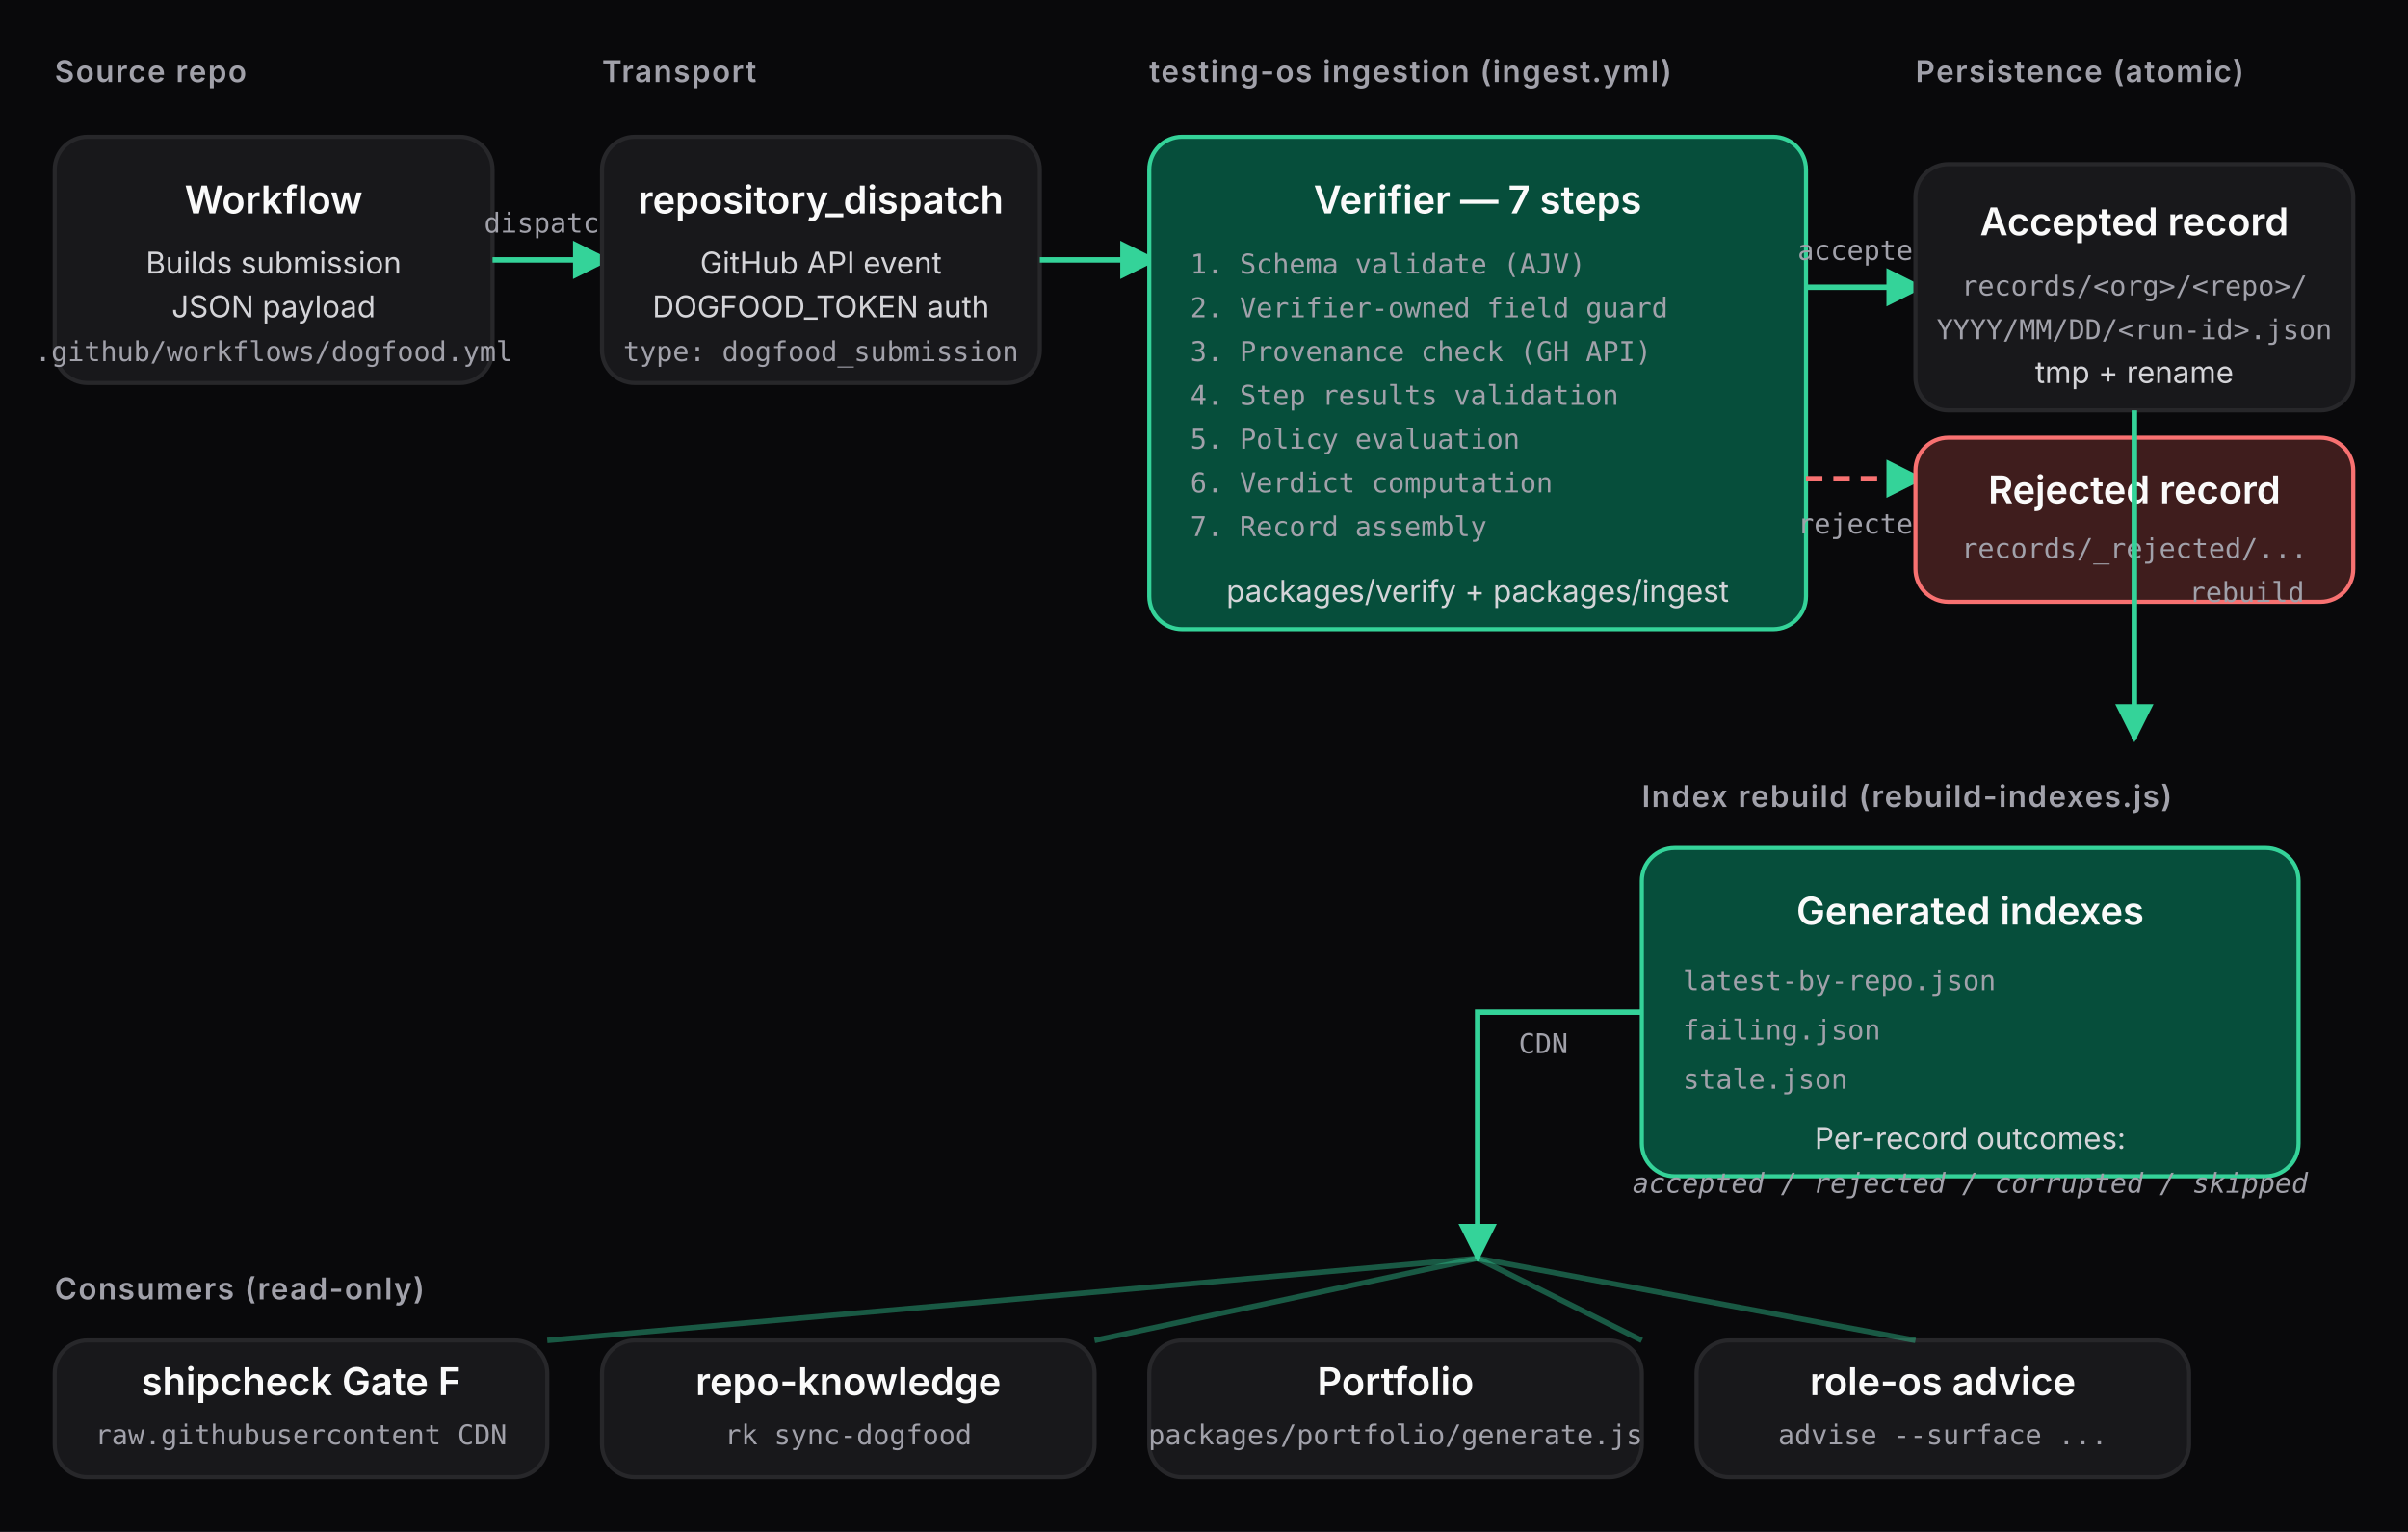
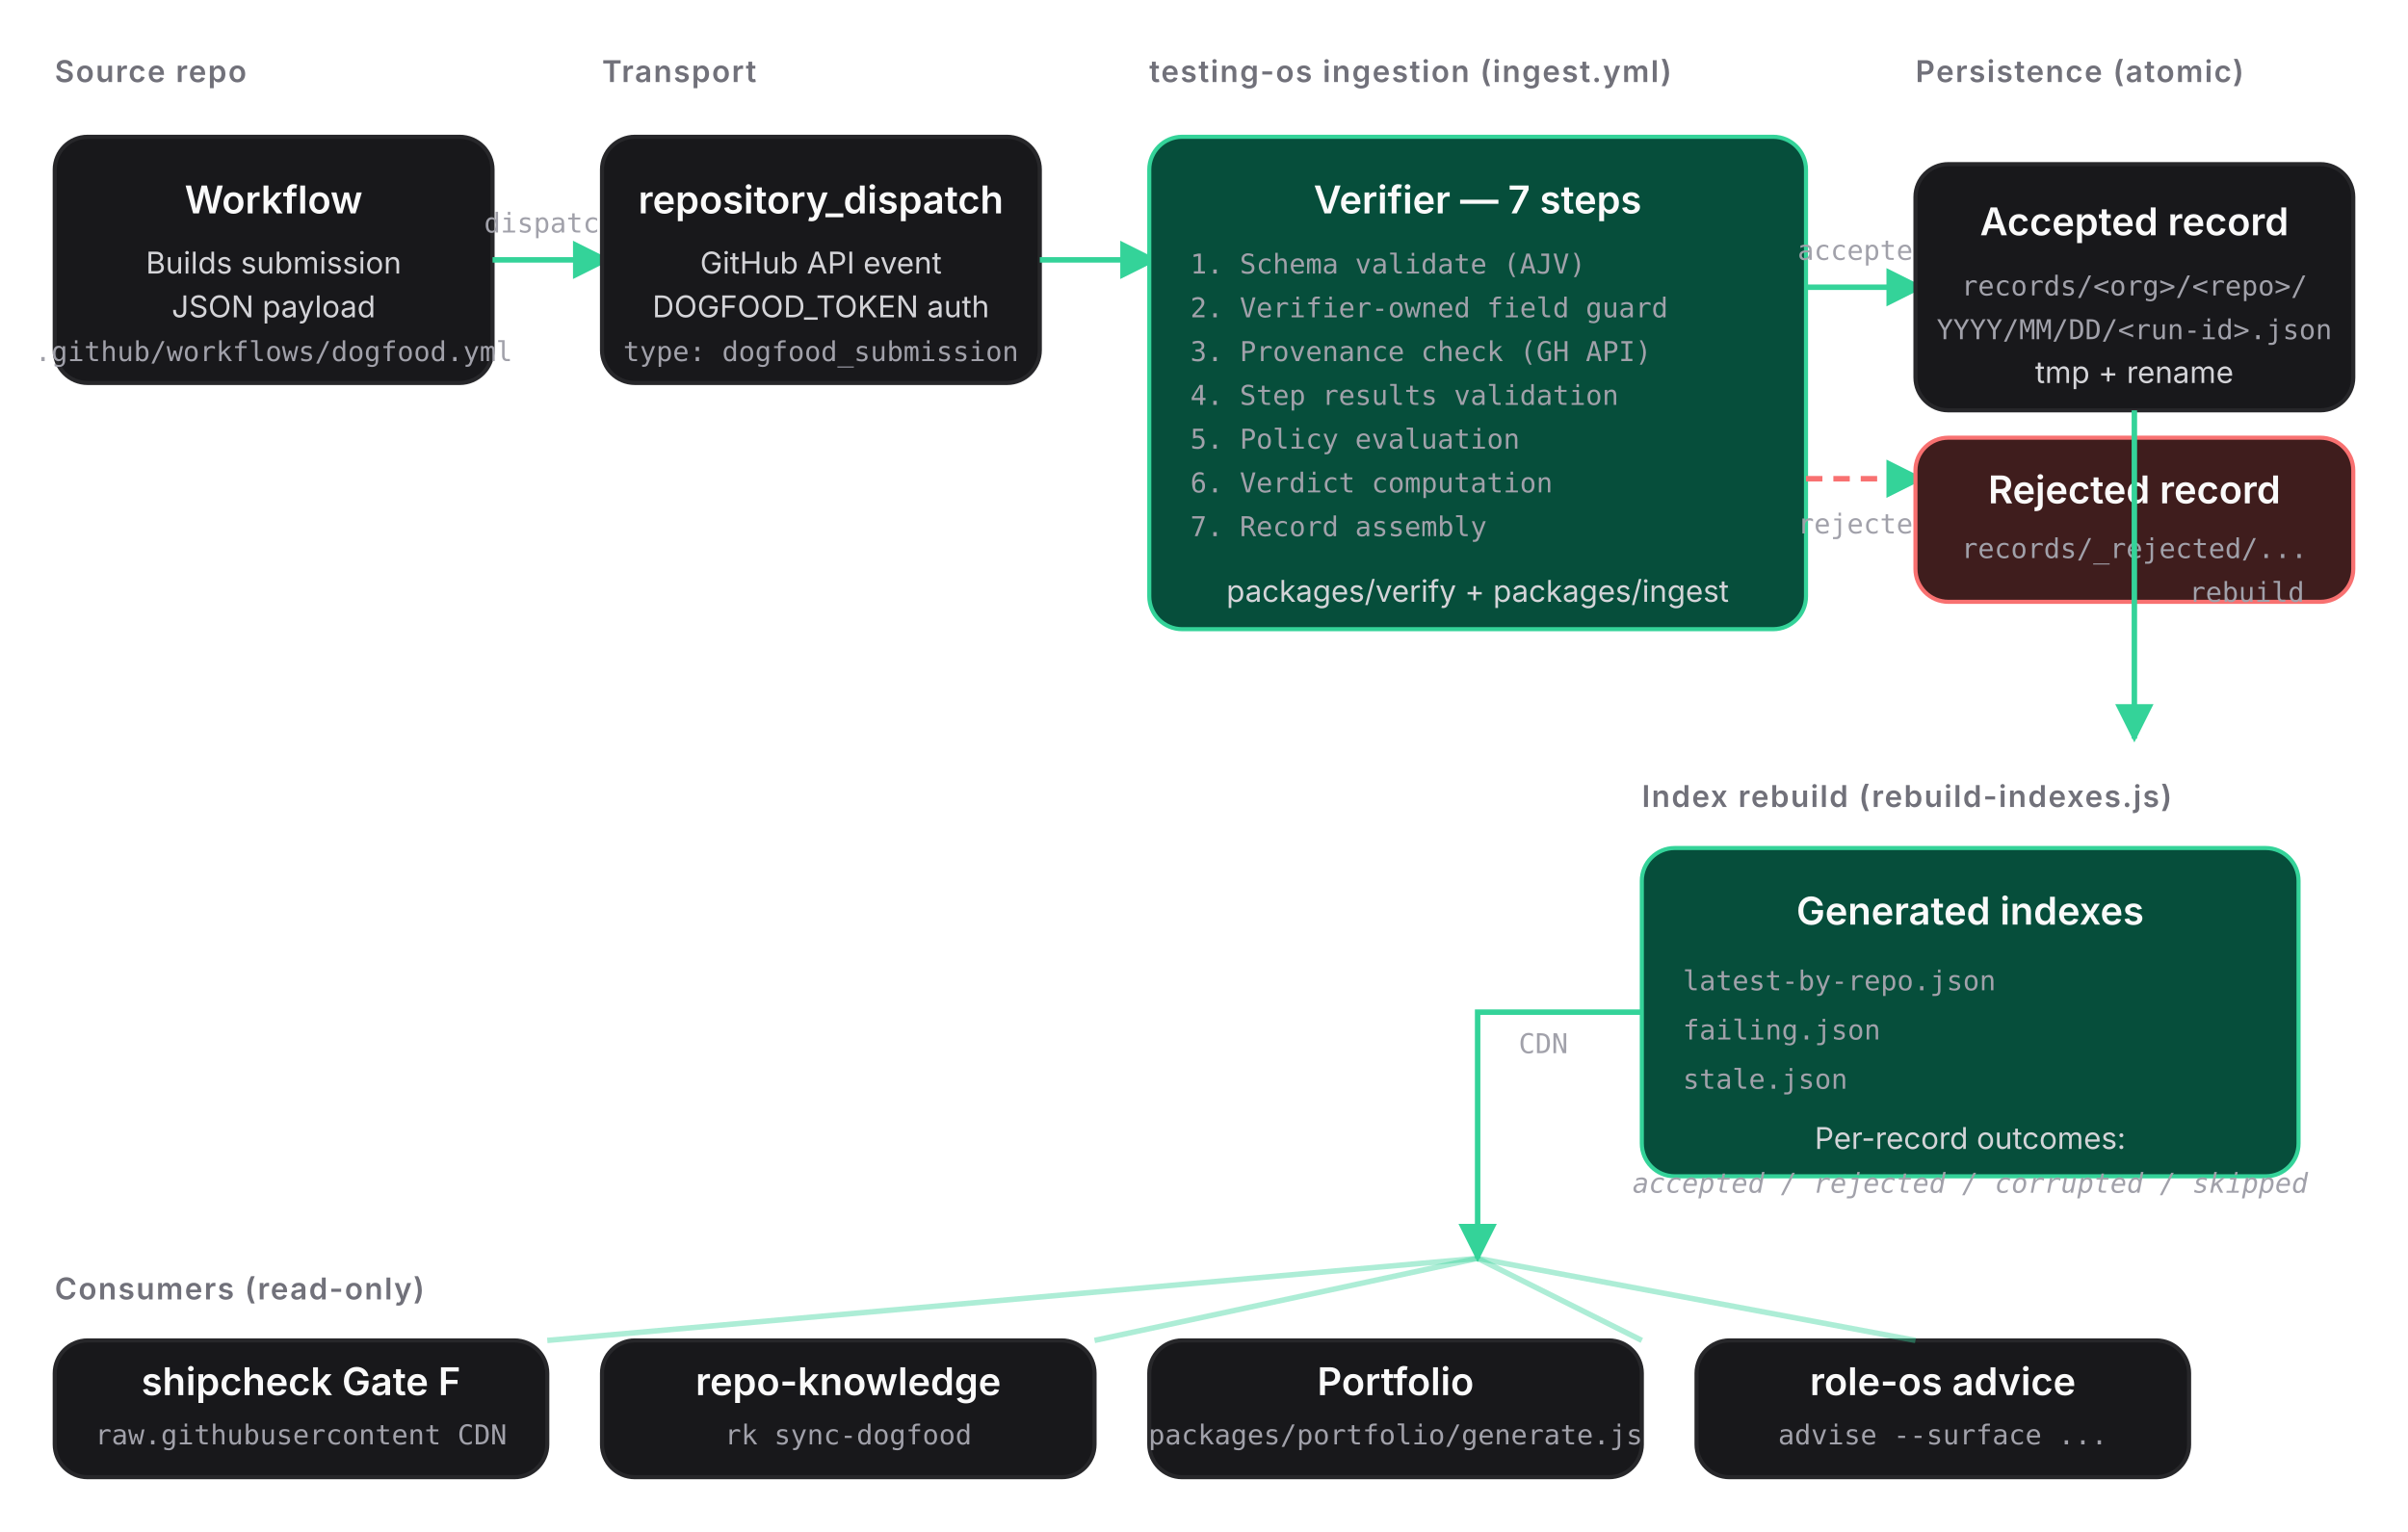
<svg xmlns="http://www.w3.org/2000/svg" viewBox="0 0 880 560" role="img" aria-labelledby="diagram-title diagram-desc" preserveAspectRatio="xMidYMid meet">
  <defs>
    <marker id="arrow" viewBox="0 0 10 10" refX="9" refY="5" markerWidth="7" markerHeight="7" orient="auto-start-reverse">
      <path d="M 0 0 L 10 5 L 0 10 z" fill="#34d399" />
    </marker>
    <style>
      .stage-bg { fill: #18181b; stroke: #27272a; stroke-width: 1.5; rx: 12; }
      .accent-bg { fill: #064e3b; stroke: #34d399; stroke-width: 1.5; rx: 12; }
      .reject-bg { fill: #3f1d1d; stroke: #f87171; stroke-width: 1.5; rx: 12; }
      .stage-title { fill: #fafafa; font-family: 'Inter', system-ui, sans-serif; font-size: 14px; font-weight: 600; }
      .stage-label { fill: #d4d4d8; font-family: 'Inter', system-ui, sans-serif; font-size: 11px; }
      .step-label { fill: #a1a1aa; font-family: 'JetBrains Mono', ui-monospace, monospace; font-size: 10px; }
      .arrow-line { stroke: #34d399; stroke-width: 2; fill: none; }
      .arrow-line-reject { stroke: #f87171; stroke-width: 2; fill: none; stroke-dasharray: 6 4; }
-       .section-label { fill: #a1a1aa; font-family: 'Inter', system-ui, sans-serif; font-size: 11px; font-weight: 600; text-transform: uppercase; letter-spacing: 0.05em; }
+       .section-label { fill: #71717a; font-family: 'Inter', system-ui, sans-serif; font-size: 11px; font-weight: 600; text-transform: uppercase; letter-spacing: 0.05em; }
    </style>
  </defs>
-   <rect width="880" height="560" fill="#09090b" />
+   <rect width="880" height="560" fill="transparent" />
  <text x="20" y="30" class="section-label">Source repo</text>
  <rect x="20" y="50" width="160" height="90" class="stage-bg" />
  <text x="100" y="78" text-anchor="middle" class="stage-title">Workflow</text>
  <text x="100" y="100" text-anchor="middle" class="stage-label">Builds submission</text>
  <text x="100" y="116" text-anchor="middle" class="stage-label">JSON payload</text>
  <text x="100" y="132" text-anchor="middle" class="step-label">.github/workflows/dogfood.yml</text>
  <path d="M 180 95 L 222 95" class="arrow-line" marker-end="url(#arrow)" />
  <text x="201" y="85" text-anchor="middle" class="step-label">dispatch</text>
  <text x="220" y="30" class="section-label">Transport</text>
  <rect x="220" y="50" width="160" height="90" class="stage-bg" />
  <text x="300" y="78" text-anchor="middle" class="stage-title">repository_dispatch</text>
  <text x="300" y="100" text-anchor="middle" class="stage-label">GitHub API event</text>
  <text x="300" y="116" text-anchor="middle" class="stage-label">DOGFOOD_TOKEN auth</text>
  <text x="300" y="132" text-anchor="middle" class="step-label">type: dogfood_submission</text>
  <path d="M 380 95 L 422 95" class="arrow-line" marker-end="url(#arrow)" />
  <text x="420" y="30" class="section-label">testing-os ingestion (ingest.yml)</text>
  <rect x="420" y="50" width="240" height="180" class="accent-bg" />
  <text x="540" y="78" text-anchor="middle" class="stage-title">Verifier — 7 steps</text>
  <text x="435" y="100" class="step-label">1. Schema validate (AJV)</text>
  <text x="435" y="116" class="step-label">2. Verifier-owned field guard</text>
  <text x="435" y="132" class="step-label">3. Provenance check (GH API)</text>
  <text x="435" y="148" class="step-label">4. Step results validation</text>
  <text x="435" y="164" class="step-label">5. Policy evaluation</text>
  <text x="435" y="180" class="step-label">6. Verdict computation</text>
  <text x="435" y="196" class="step-label">7. Record assembly</text>
  <text x="540" y="220" text-anchor="middle" class="stage-label">packages/verify + packages/ingest</text>
  <path d="M 660 105 L 702 105" class="arrow-line" marker-end="url(#arrow)" />
  <text x="681" y="95" text-anchor="middle" class="step-label">accepted</text>
  <path d="M 660 175 L 702 175" class="arrow-line-reject" marker-end="url(#arrow)" />
  <text x="681" y="195" text-anchor="middle" class="step-label" fill="#f87171">rejected</text>
  <text x="700" y="30" class="section-label">Persistence (atomic)</text>
  <rect x="700" y="60" width="160" height="90" class="stage-bg" />
  <text x="780" y="86" text-anchor="middle" class="stage-title">Accepted record</text>
  <text x="780" y="108" text-anchor="middle" class="step-label">records/&lt;org&gt;/&lt;repo&gt;/</text>
  <text x="780" y="124" text-anchor="middle" class="step-label">YYYY/MM/DD/&lt;run-id&gt;.json</text>
  <text x="780" y="140" text-anchor="middle" class="stage-label">tmp + rename</text>
  <rect x="700" y="160" width="160" height="60" class="reject-bg" />
  <text x="780" y="184" text-anchor="middle" class="stage-title">Rejected record</text>
  <text x="780" y="204" text-anchor="middle" class="step-label">records/_rejected/...</text>
  <path d="M 780 150 L 780 270" class="arrow-line" marker-end="url(#arrow)" />
  <text x="800" y="220" class="step-label">rebuild</text>
  <text x="600" y="295" class="section-label">Index rebuild (rebuild-indexes.js)</text>
  <rect x="600" y="310" width="240" height="120" class="accent-bg" />
  <text x="720" y="338" text-anchor="middle" class="stage-title">Generated indexes</text>
  <text x="615" y="362" class="step-label">latest-by-repo.json</text>
  <text x="615" y="380" class="step-label">failing.json</text>
  <text x="615" y="398" class="step-label">stale.json</text>
  <text x="720" y="420" text-anchor="middle" class="stage-label">Per-record outcomes:</text>
  <text x="720" y="436" text-anchor="middle" class="step-label" font-style="italic">accepted / rejected / corrupted / skipped</text>
  <path d="M 600 370 L 540 370 L 540 460" class="arrow-line" marker-end="url(#arrow)" />
  <text x="555" y="385" class="step-label">CDN</text>
  <text x="20" y="475" class="section-label">Consumers (read-only)</text>
  <rect x="20" y="490" width="180" height="50" class="stage-bg" />
  <text x="110" y="510" text-anchor="middle" class="stage-title">shipcheck Gate F</text>
  <text x="110" y="528" text-anchor="middle" class="step-label">raw.githubusercontent CDN</text>
  <rect x="220" y="490" width="180" height="50" class="stage-bg" />
  <text x="310" y="510" text-anchor="middle" class="stage-title">repo-knowledge</text>
  <text x="310" y="528" text-anchor="middle" class="step-label">rk sync-dogfood</text>
  <rect x="420" y="490" width="180" height="50" class="stage-bg" />
  <text x="510" y="510" text-anchor="middle" class="stage-title">Portfolio</text>
  <text x="510" y="528" text-anchor="middle" class="step-label">packages/portfolio/generate.js</text>
  <rect x="620" y="490" width="180" height="50" class="stage-bg" />
  <text x="710" y="510" text-anchor="middle" class="stage-title">role-os advice</text>
  <text x="710" y="528" text-anchor="middle" class="step-label">advise --surface ...</text>
  <path d="M 200 490 L 540 460" class="arrow-line" stroke-opacity="0.4" />
  <path d="M 400 490 L 540 460" class="arrow-line" stroke-opacity="0.4" />
  <path d="M 600 490 L 540 460" class="arrow-line" stroke-opacity="0.4" />
  <path d="M 700 490 L 540 460" class="arrow-line" stroke-opacity="0.4" />
</svg>
